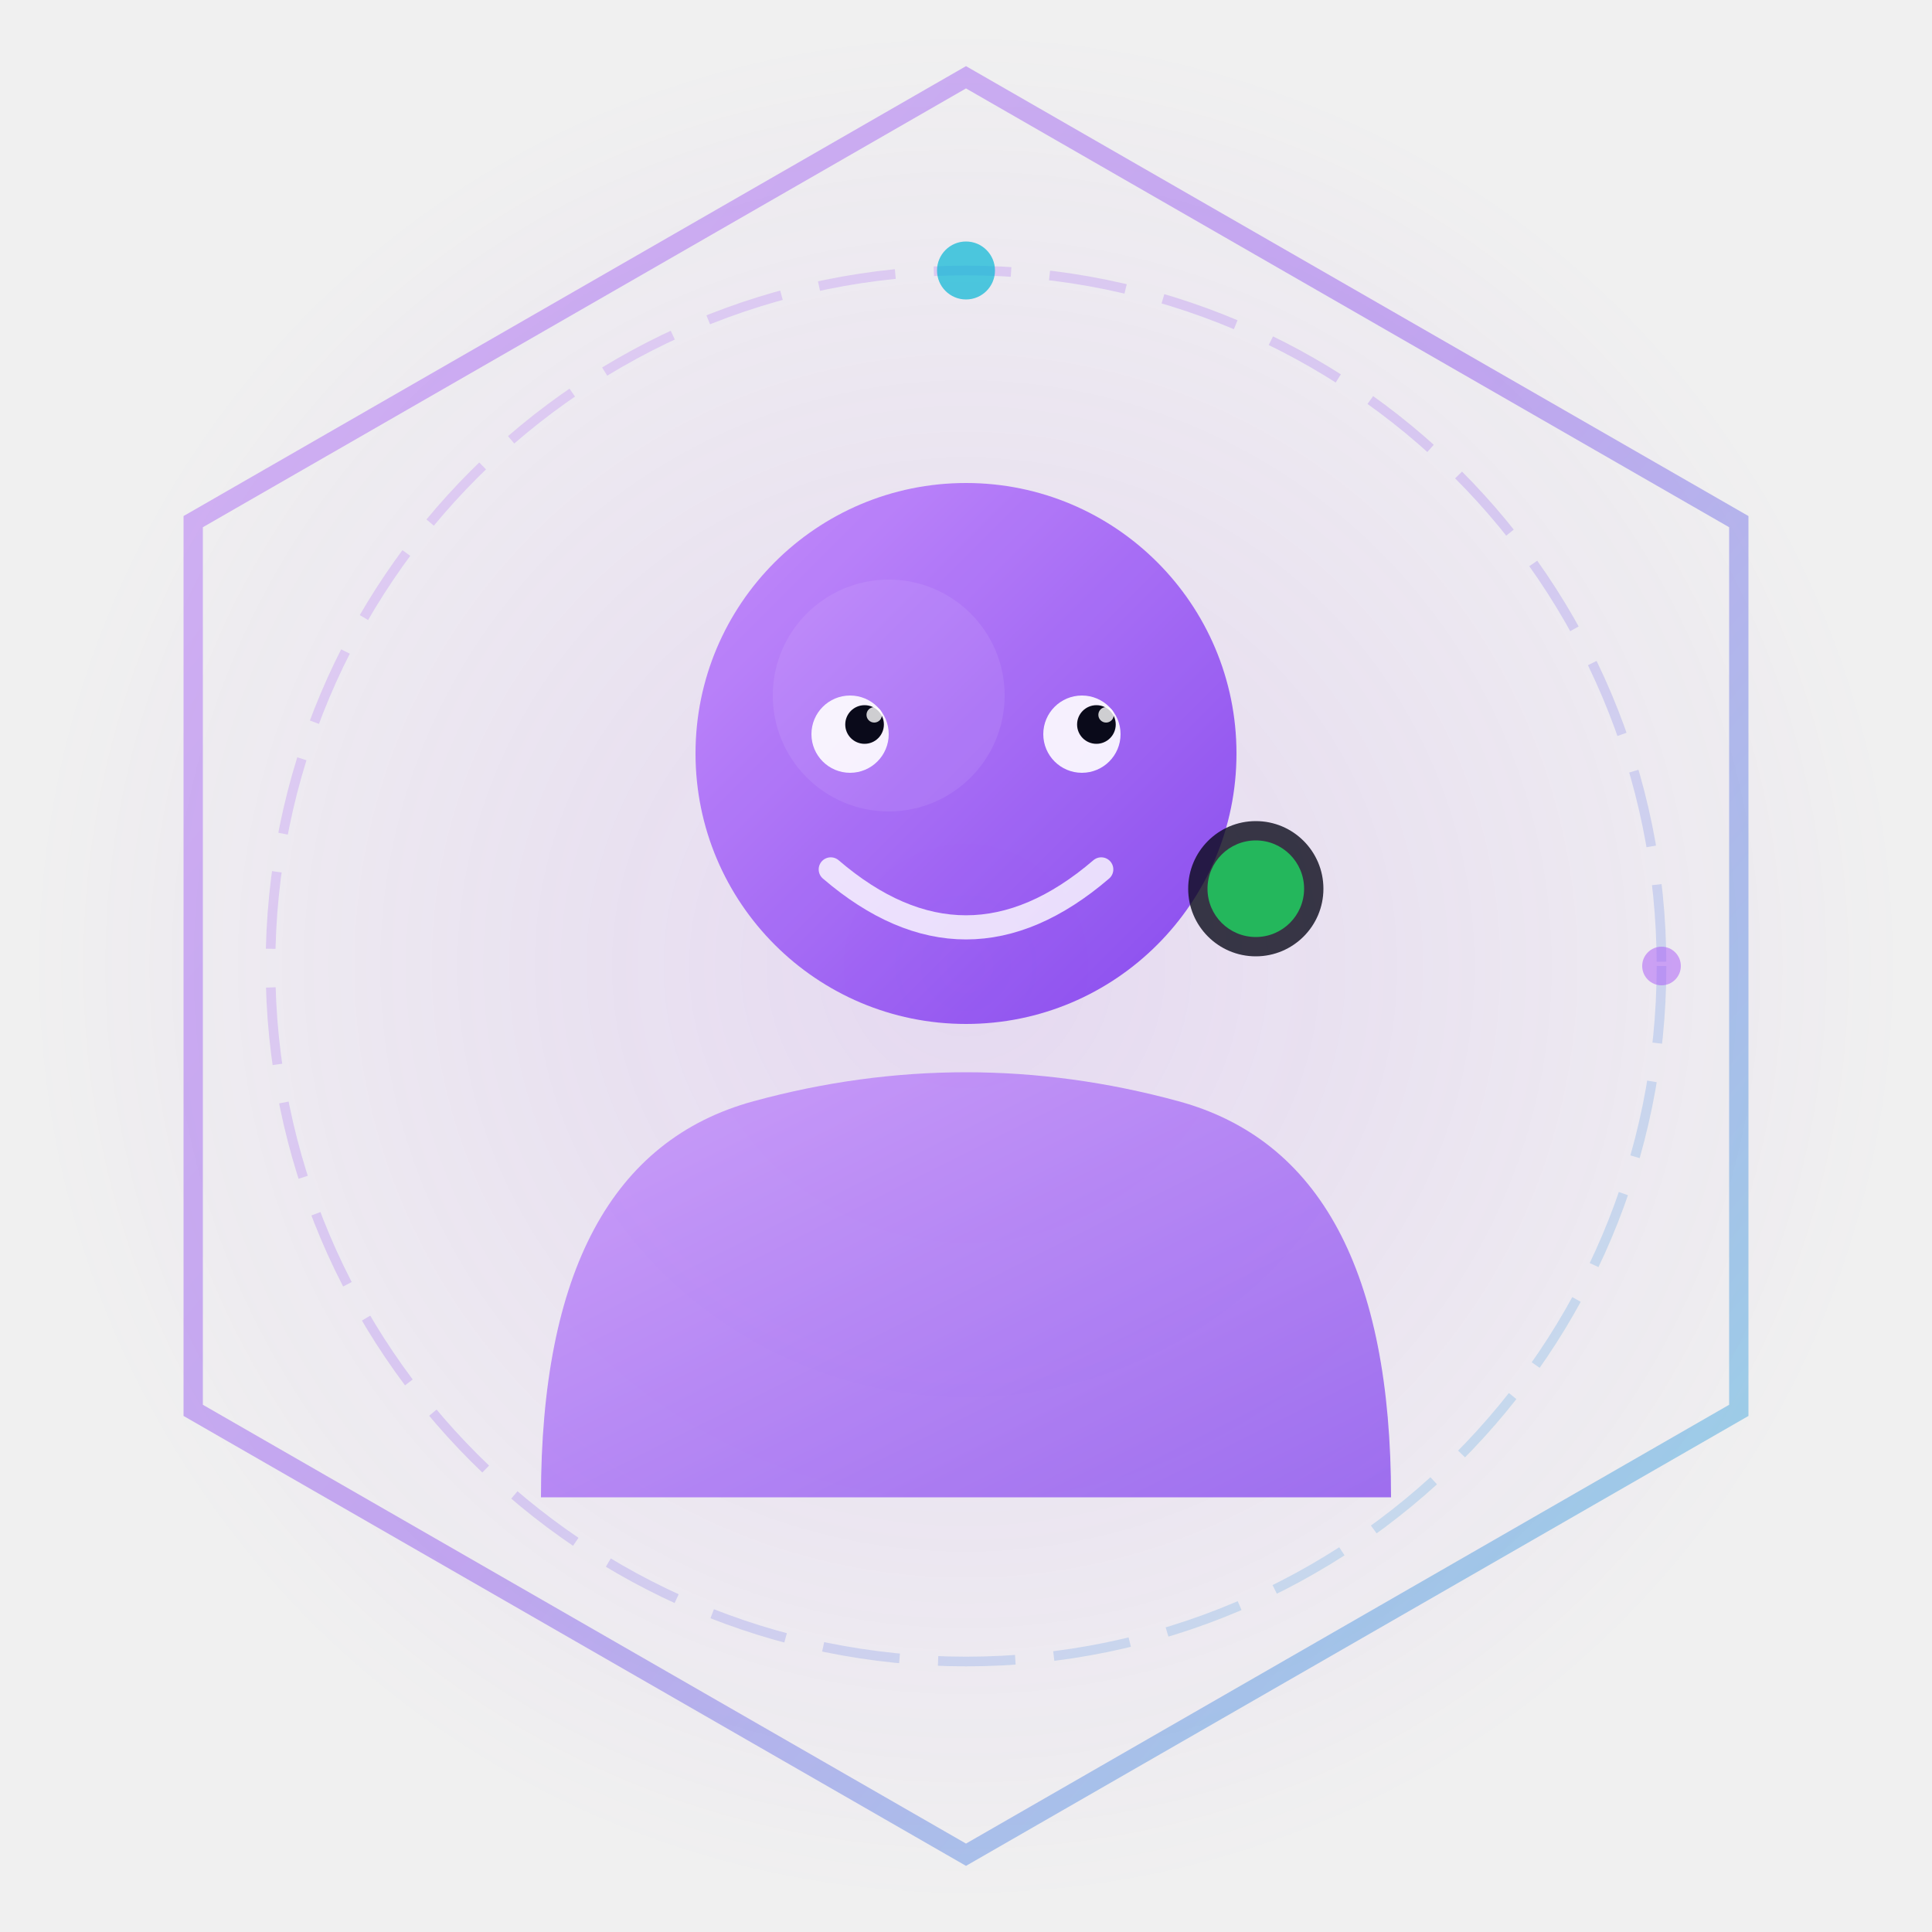
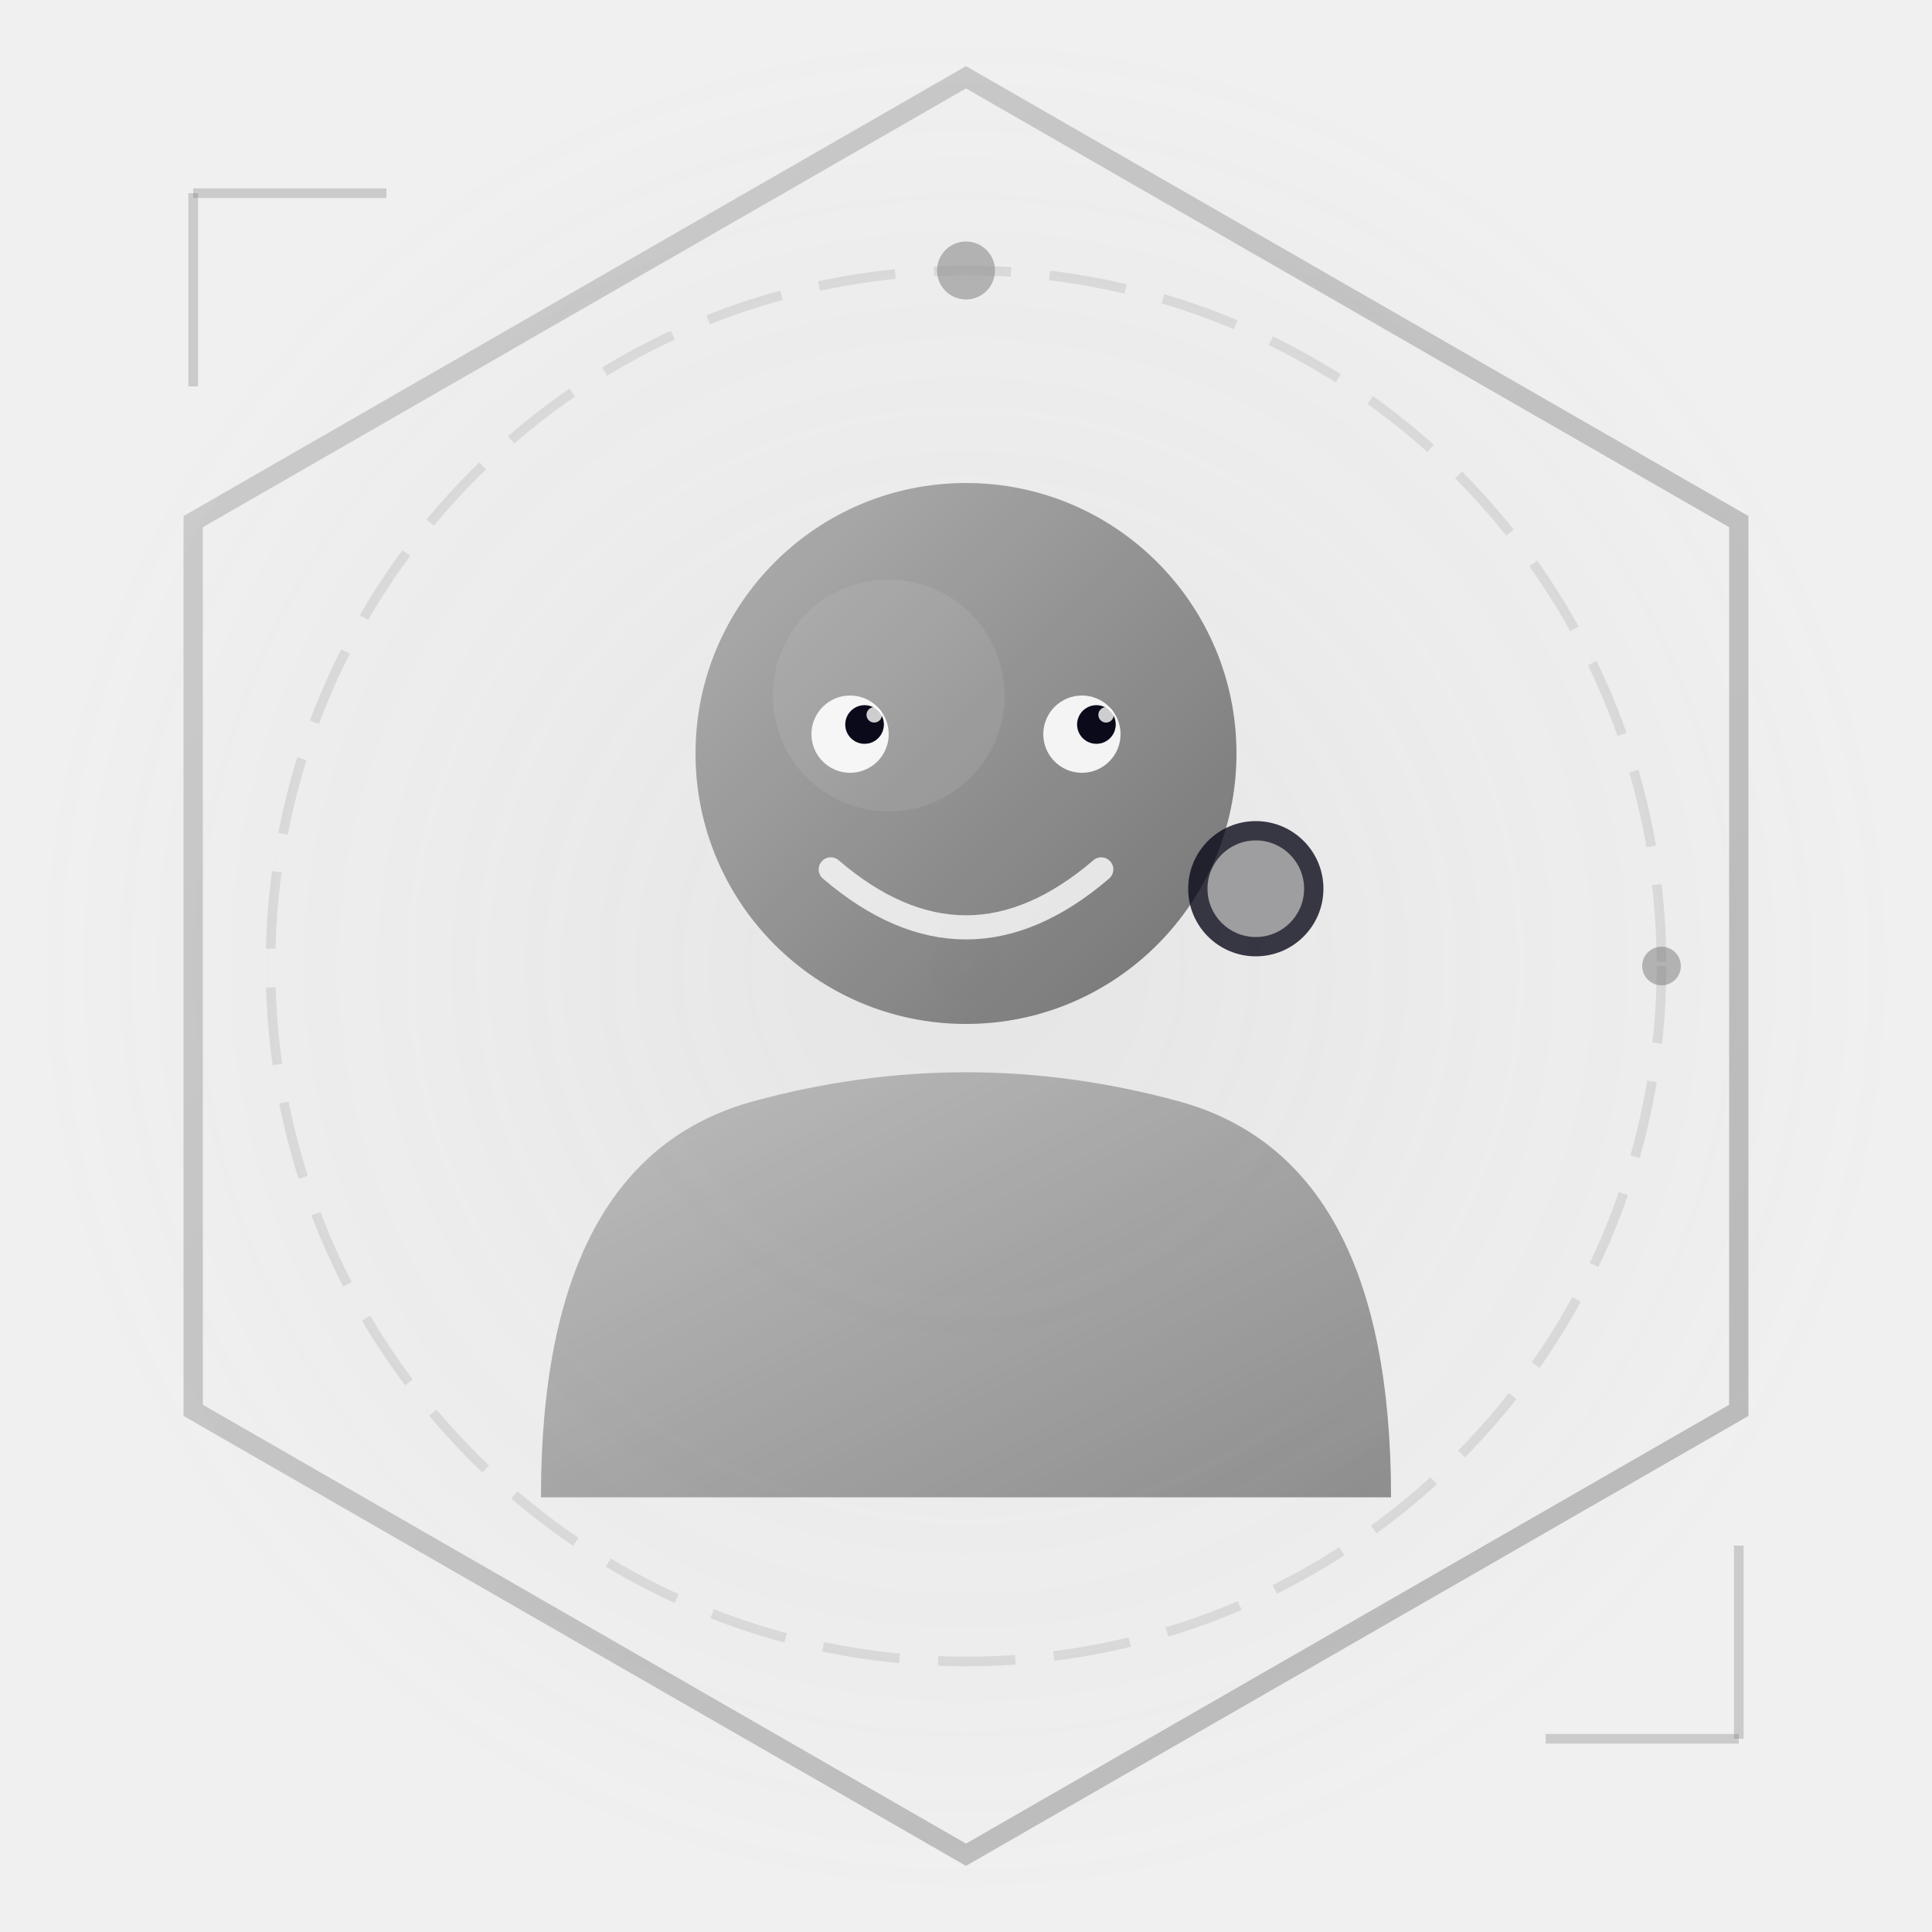
<svg xmlns="http://www.w3.org/2000/svg" viewBox="0 0 200 200" fill="none">
  <defs>
    <linearGradient id="prof-ring" x1="0%" y1="0%" x2="100%" y2="100%">
-       <stop offset="0%" stop-color="#a855f7" />
-       <stop offset="50%" stop-color="#7c3aed" />
-       <stop offset="100%" stop-color="#06b6d4" />
+       <stop offset="0%" stop-color="#999999" />
+       <stop offset="100%" stop-color="#666666" />
    </linearGradient>
    <linearGradient id="prof-body" x1="0%" y1="0%" x2="100%" y2="100%">
-       <stop offset="0%" stop-color="#c084fc" />
-       <stop offset="100%" stop-color="#7c3aed" />
+       <stop offset="0%" stop-color="#aaaaaa" />
+       <stop offset="100%" stop-color="#666666" />
    </linearGradient>
    <radialGradient id="prof-glow" cx="50%" cy="50%" r="50%">
-       <stop offset="0%" stop-color="#a855f7" stop-opacity="0.15" />
-       <stop offset="70%" stop-color="#a855f7" stop-opacity="0.05" />
-       <stop offset="100%" stop-color="#a855f7" stop-opacity="0" />
+       <stop offset="0%" stop-color="#888888" stop-opacity="0.1" />
+       <stop offset="100%" stop-color="#888888" stop-opacity="0" />
    </radialGradient>
-     <linearGradient id="prof-accent" x1="0%" y1="0%" x2="100%" y2="100%">
-       <stop offset="0%" stop-color="#06b6d4" />
-       <stop offset="100%" stop-color="#a855f7" />
-     </linearGradient>
  </defs>
  <circle cx="100" cy="100" r="96" fill="url(#prof-glow)" />
  <polygon points="100,8 180,54 180,146 100,192 20,146 20,54" fill="none" stroke="url(#prof-ring)" stroke-width="2" opacity="0.4">
    <animateTransform attributeName="transform" type="rotate" from="0 100 100" to="360 100 100" dur="30s" repeatCount="indefinite" />
  </polygon>
-   <circle cx="100" cy="100" r="72" fill="none" stroke="url(#prof-ring)" stroke-width="1" opacity="0.2" stroke-dasharray="8 4">
+   <circle cx="100" cy="100" r="72" fill="none" stroke="#888888" stroke-width="1" opacity="0.2" stroke-dasharray="8 4">
    <animateTransform attributeName="transform" type="rotate" from="360 100 100" to="0 100 100" dur="20s" repeatCount="indefinite" />
  </circle>
-   <circle cx="100" cy="28" r="3" fill="#06b6d4" opacity="0.7">
+   <circle cx="100" cy="28" r="3" fill="#999999" opacity="0.7">
    <animateTransform attributeName="transform" type="rotate" from="0 100 100" to="360 100 100" dur="8s" repeatCount="indefinite" />
  </circle>
-   <circle cx="172" cy="100" r="2" fill="#a855f7" opacity="0.5">
+   <circle cx="172" cy="100" r="2" fill="#777777" opacity="0.5">
    <animateTransform attributeName="transform" type="rotate" from="0 100 100" to="-360 100 100" dur="12s" repeatCount="indefinite" />
  </circle>
  <circle cx="100" cy="78" r="28" fill="url(#prof-body)" opacity="0.9" />
  <circle cx="92" cy="72" r="12" fill="white" opacity="0.08" />
  <circle cx="88" cy="76" r="4" fill="white" opacity="0.9" />
  <circle cx="112" cy="76" r="4" fill="white" opacity="0.9" />
  <circle cx="89.5" cy="75" r="2" fill="#0a0a1a" />
  <circle cx="113.5" cy="75" r="2" fill="#0a0a1a" />
  <circle cx="90.5" cy="74" r="0.8" fill="white" opacity="0.8" />
  <circle cx="114.5" cy="74" r="0.8" fill="white" opacity="0.8" />
  <path d="M 86 90 Q 100 102 114 90" stroke="white" stroke-width="2.5" fill="none" stroke-linecap="round" opacity="0.8" />
  <path d="M 56 155 Q 56 120 78 114 Q 100 108 122 114 Q 144 120 144 155" fill="url(#prof-body)" opacity="0.7" />
  <circle cx="130" cy="92" r="7" fill="#0a0a1a" opacity="0.8" />
-   <circle cx="130" cy="92" r="5" fill="#22c55e" opacity="0.9">
+   <circle cx="130" cy="92" r="5" fill="#aaaaaa" opacity="0.9">
    <animate attributeName="opacity" values="0.9;0.5;0.9" dur="2s" repeatCount="indefinite" />
  </circle>
-   <line x1="20" y1="20" x2="40" y2="20" stroke="url(#prof-accent)" stroke-width="1" opacity="0.3" />
-   <line x1="20" y1="20" x2="20" y2="40" stroke="url(#prof-accent)" stroke-width="1" opacity="0.3" />
-   <line x1="180" y1="180" x2="160" y2="180" stroke="url(#prof-accent)" stroke-width="1" opacity="0.3" />
-   <line x1="180" y1="180" x2="180" y2="160" stroke="url(#prof-accent)" stroke-width="1" opacity="0.3" />
+   <line x1="20" y1="20" x2="40" y2="20" stroke="#777777" stroke-width="1" opacity="0.3" />
+   <line x1="20" y1="20" x2="20" y2="40" stroke="#777777" stroke-width="1" opacity="0.3" />
+   <line x1="180" y1="180" x2="160" y2="180" stroke="#777777" stroke-width="1" opacity="0.3" />
+   <line x1="180" y1="180" x2="180" y2="160" stroke="#777777" stroke-width="1" opacity="0.3" />
</svg>
